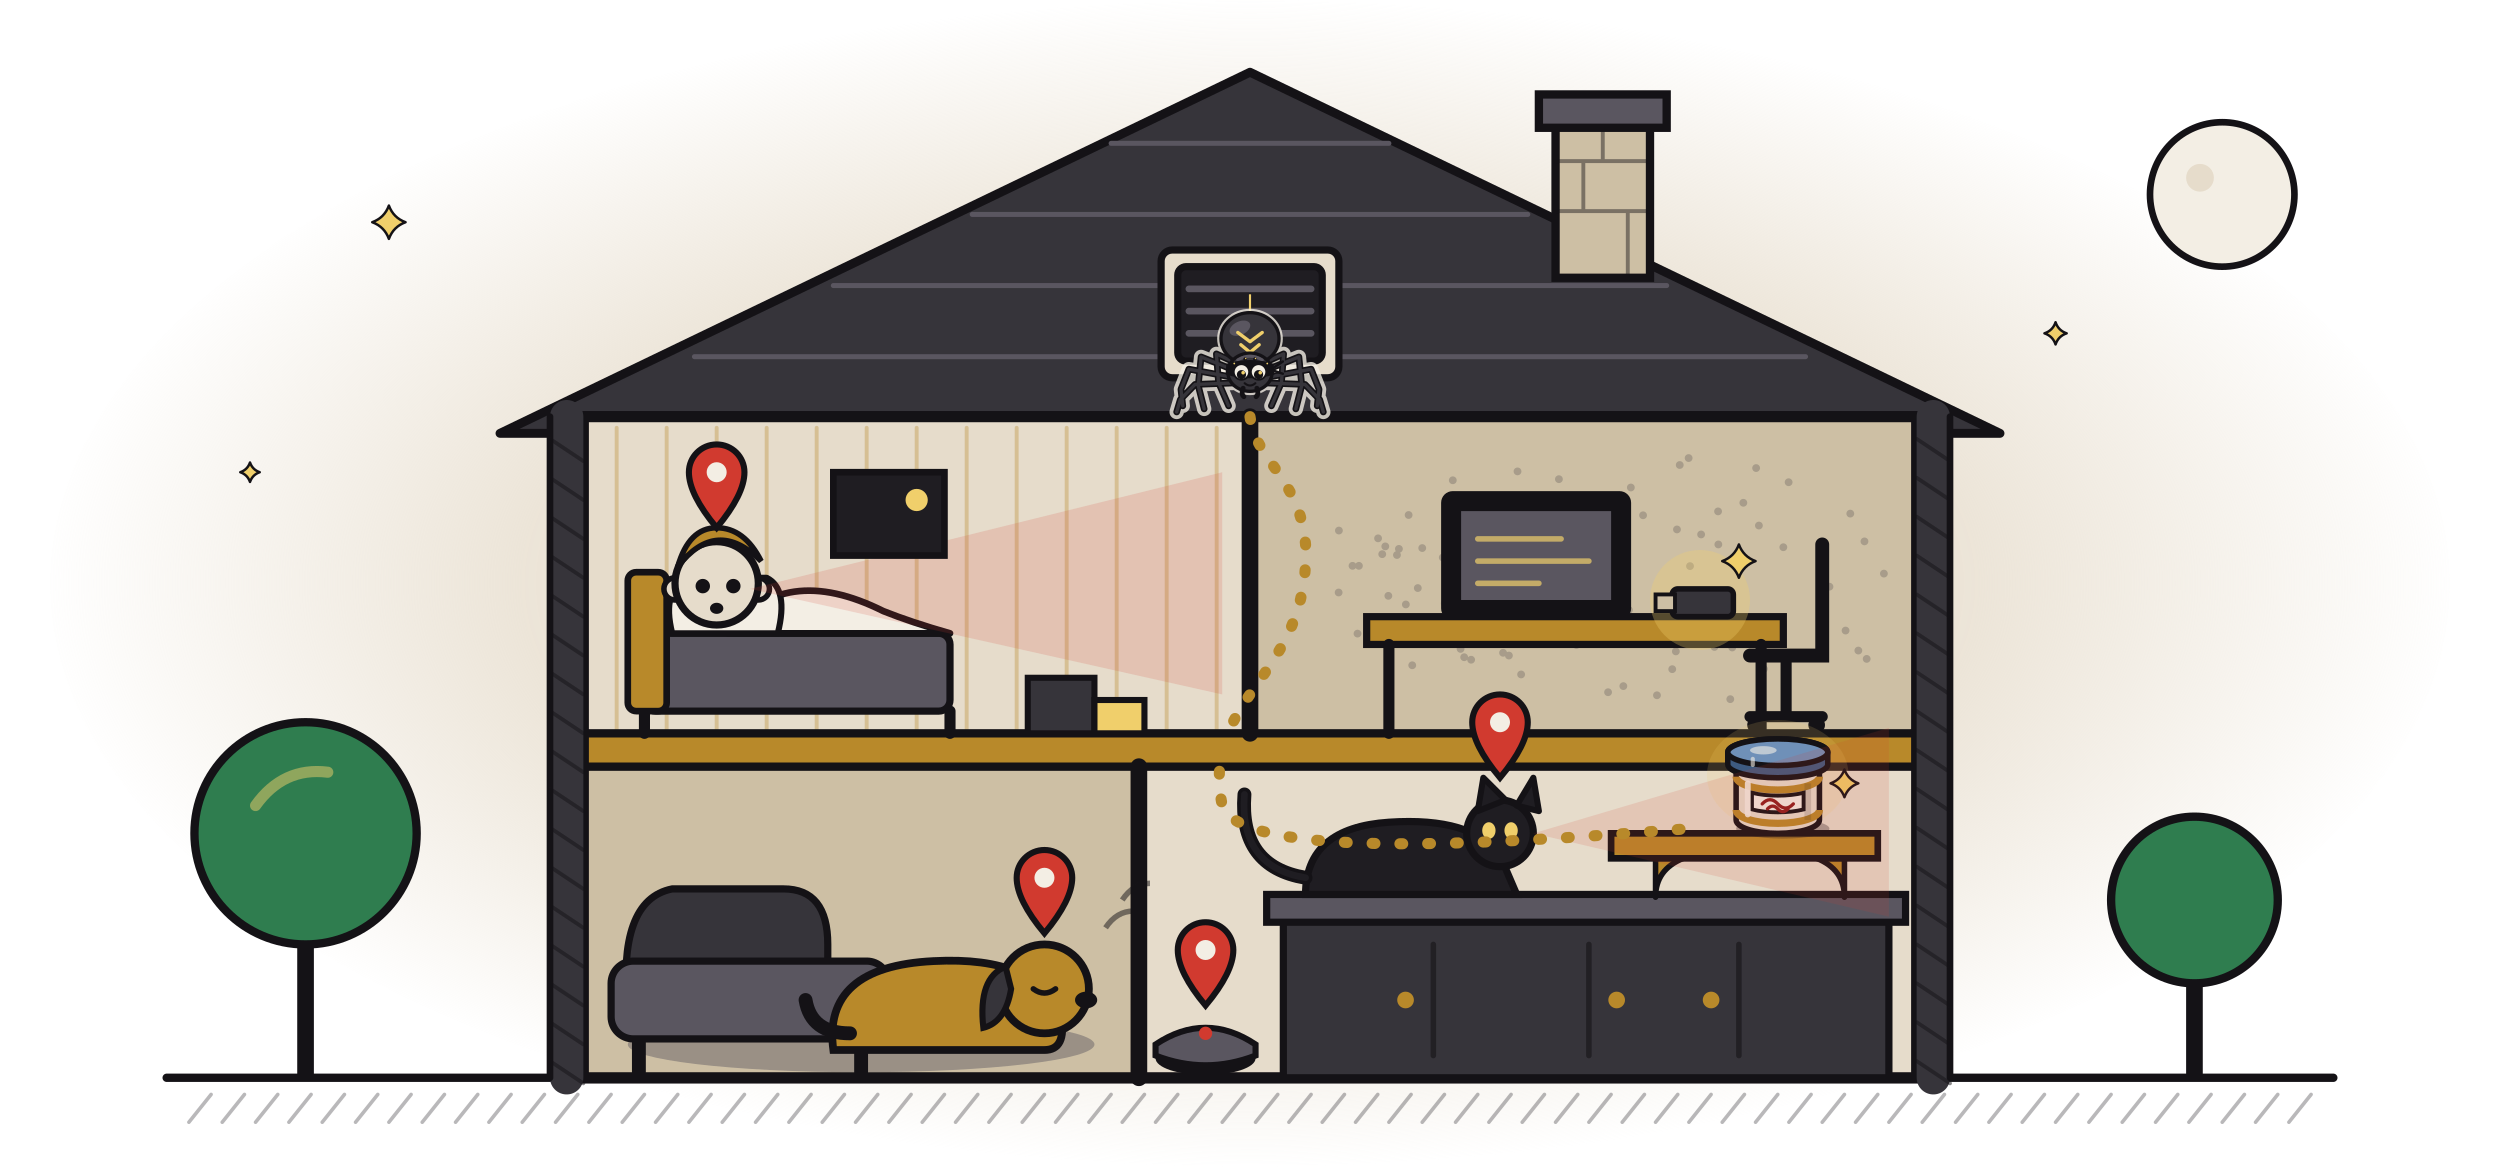
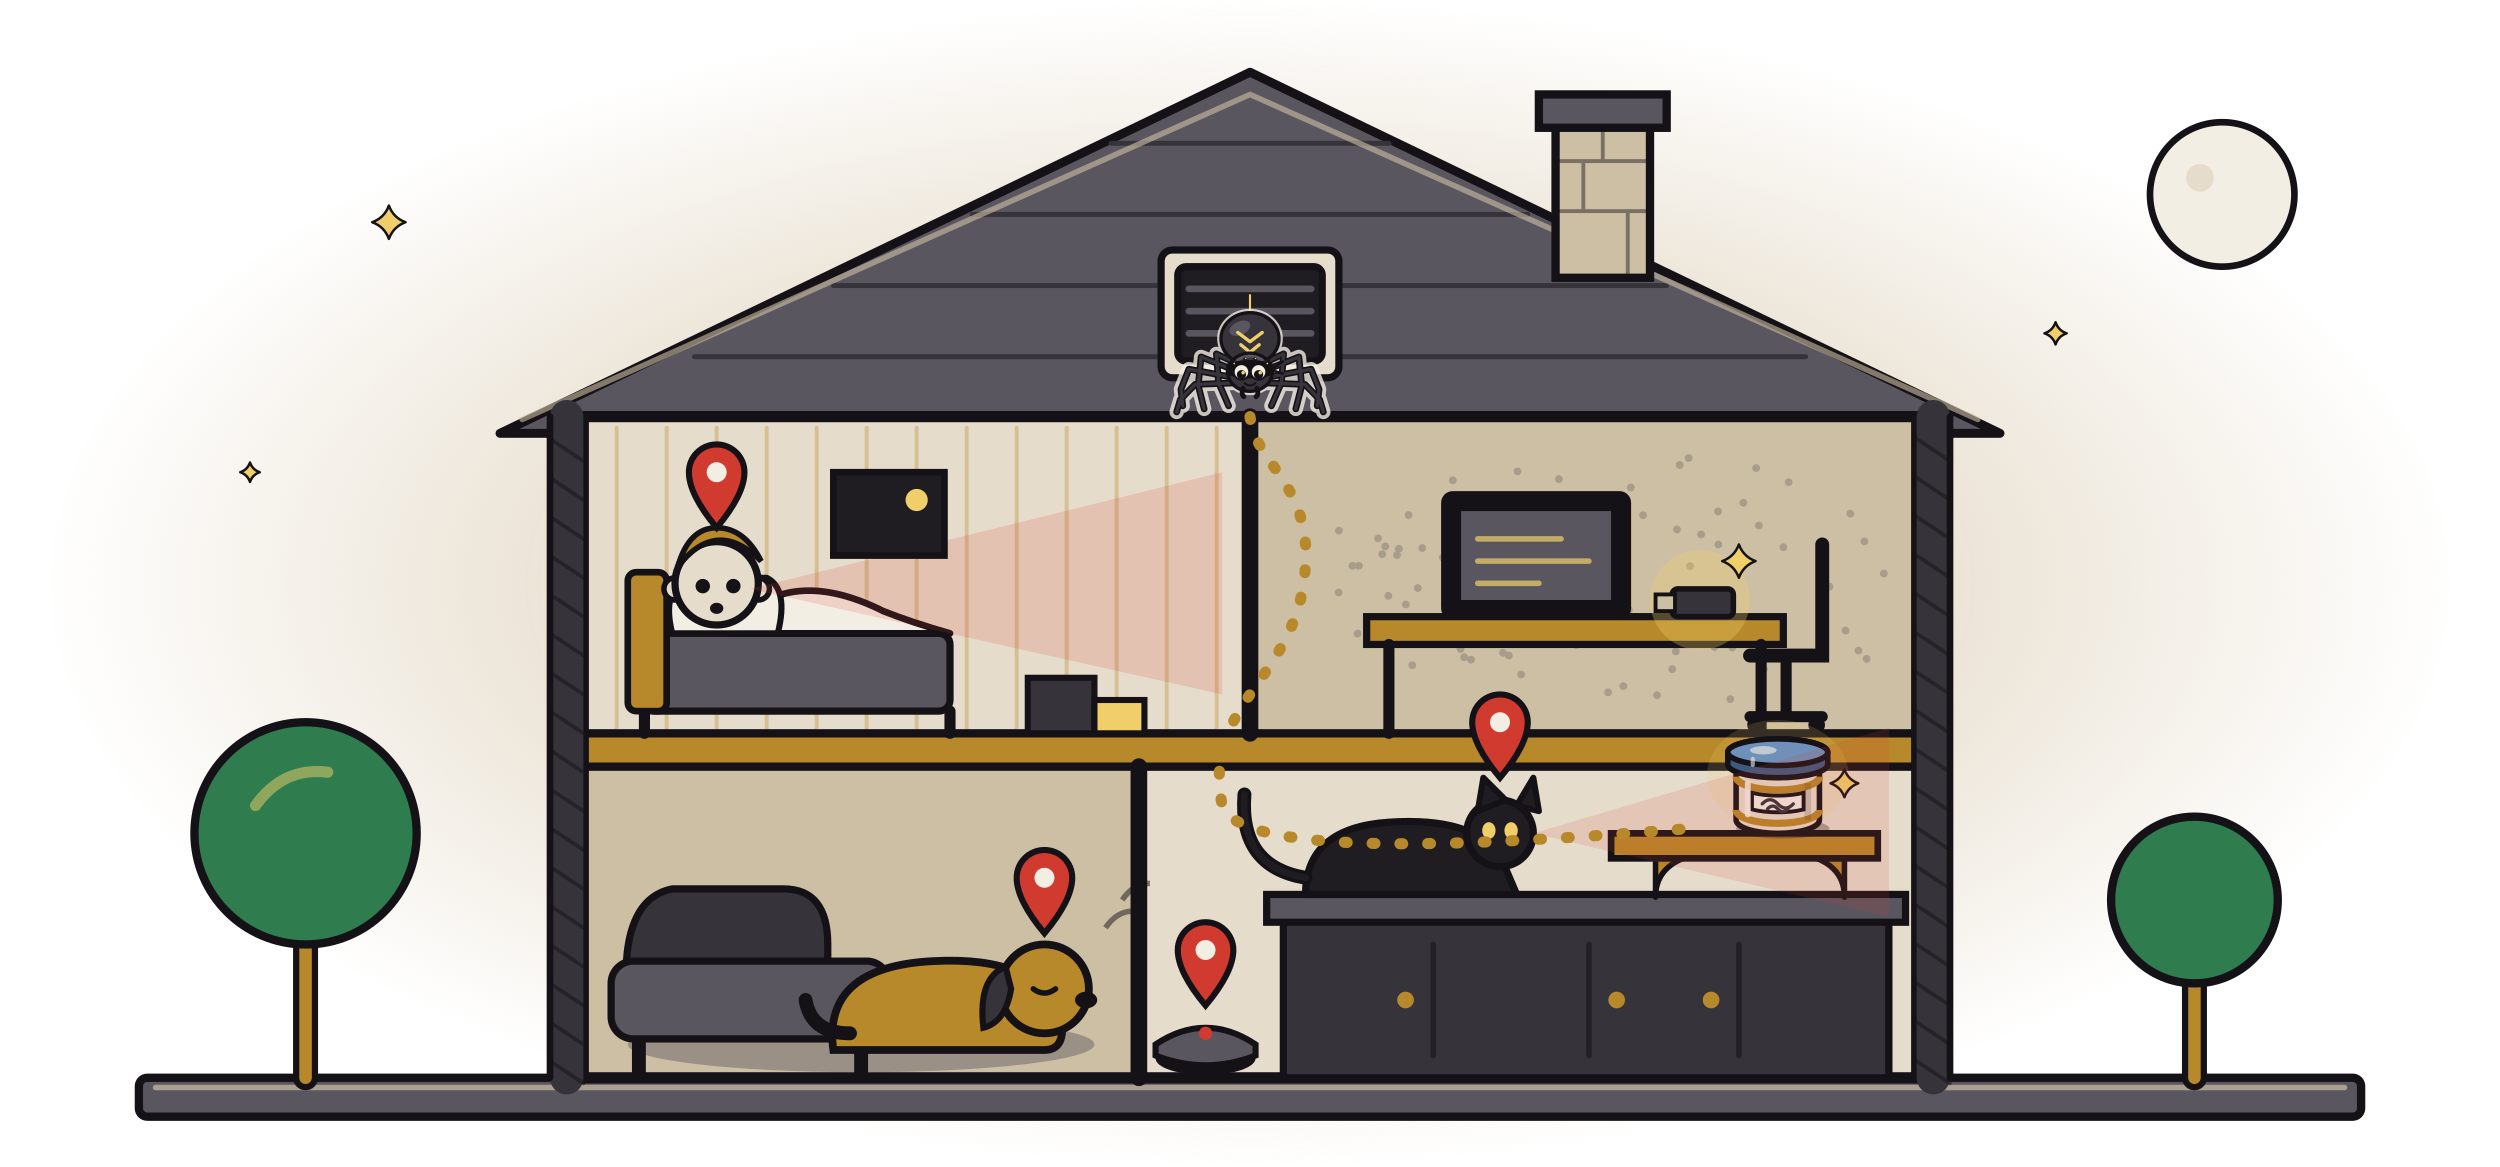
<svg xmlns="http://www.w3.org/2000/svg" viewBox="0 0 900 420" role="img" aria-label="A dollhouse cutaway of a location, with its threats marked">
  <defs>
    <radialGradient id="p2-glow" cx="50%" cy="50%" r="50%">
      <stop offset="0" stop-color="#e6dccb" />
      <stop offset=".6" stop-color="#e6dccb" stop-opacity=".75" />
      <stop offset="1" stop-color="#e6dccb" stop-opacity="0" />
    </radialGradient>
  </defs>
  <ellipse cx="450" cy="210" rx="432" ry="210" fill="url(#p2-glow)" />
-   <path d="M60 388H840" stroke="#141216" stroke-width="3" fill="none" stroke-linecap="round" stroke-linejoin="round" />
-   <path d="M76 394l-8 10M88 394l-8 10M100 394l-8 10M112 394l-8 10M124 394l-8 10M136 394l-8 10M148 394l-8 10M160 394l-8 10M172 394l-8 10M184 394l-8 10M196 394l-8 10M208 394l-8 10M220 394l-8 10M232 394l-8 10M244 394l-8 10M256 394l-8 10M268 394l-8 10M280 394l-8 10M292 394l-8 10M304 394l-8 10M316 394l-8 10M328 394l-8 10M340 394l-8 10M352 394l-8 10M364 394l-8 10M376 394l-8 10M388 394l-8 10M400 394l-8 10M412 394l-8 10M424 394l-8 10M436 394l-8 10M448 394l-8 10M460 394l-8 10M472 394l-8 10M484 394l-8 10M496 394l-8 10M508 394l-8 10M520 394l-8 10M532 394l-8 10M544 394l-8 10M556 394l-8 10M568 394l-8 10M580 394l-8 10M592 394l-8 10M604 394l-8 10M616 394l-8 10M628 394l-8 10M640 394l-8 10M652 394l-8 10M664 394l-8 10M676 394l-8 10M688 394l-8 10M700 394l-8 10M712 394l-8 10M724 394l-8 10M736 394l-8 10M748 394l-8 10M760 394l-8 10M772 394l-8 10M784 394l-8 10M796 394l-8 10M808 394l-8 10M820 394l-8 10M832 394l-8 10" stroke="#141216" stroke-width="1.3" fill="none" stroke-linecap="round" stroke-linejoin="round" opacity=".3" />
-   <path d="M180 156L450 26L720 156Z" fill="#36343a" stroke="#141216" stroke-width="3.2" stroke-linejoin="round" />
-   <path d="M400 51.6H500M350 77.2H550M300 102.8H600M250 128.4H650M200 154H700" stroke="#5a5660" stroke-width="1.8" fill="none" stroke-linecap="round" stroke-linejoin="round" />
+   <rect x="50" y="388" width="800" height="14" rx="3" fill="#5a5660" stroke="#141216" stroke-width="3" />
+   <path d="M56 391.5H844" stroke="#cdbfa4" stroke-width="2" fill="none" stroke-linecap="round" stroke-linejoin="round" opacity=".7" />
+   <path d="M180 156L450 26L720 156Z" fill="#5a5660" stroke="#141216" stroke-width="3.2" stroke-linejoin="round" />
+   <path d="M400 51.6H500M350 77.2H550M300 102.8H600M250 128.4H650M200 154H700" stroke="#36343a" stroke-width="1.8" fill="none" stroke-linecap="round" stroke-linejoin="round" />
+   <path d="M188 151L450 34L712 151" stroke="#cdbfa4" stroke-width="2" fill="none" stroke-linecap="round" stroke-linejoin="round" opacity=".6" />
  <rect x="560" y="40" width="34" height="60" fill="#cdbfa4" stroke="#141216" stroke-width="3" />
  <rect x="554" y="34" width="46" height="12" fill="#5a5660" stroke="#141216" stroke-width="3" />
  <path d="M560 58h34M560 76h34M577 46v12M570 58v18M586 76v24" stroke="#141216" stroke-width="1.4" fill="none" stroke-linecap="round" stroke-linejoin="round" opacity=".45" />
  <rect x="418" y="90" width="64" height="46" rx="4" fill="#e6dccb" stroke="#141216" stroke-width="2.6" />
  <rect x="424" y="96" width="52" height="34" rx="3" fill="#1f1d22" stroke="#141216" stroke-width="2.6" />
  <path d="M428 104h44M428 112h44M428 120h44" stroke="#5a5660" stroke-width="2.4" fill="none" stroke-linecap="round" stroke-linejoin="round" />
  <rect x="210" y="150" width="480" height="238" fill="#f3eee4" stroke="#141216" stroke-width="4" />
  <rect x="210" y="150" width="240" height="120" fill="#e6dccb" />
  <rect x="450" y="150" width="240" height="120" fill="#cdbfa4" />
  <rect x="210" y="270" width="200" height="118" fill="#cdbfa4" />
  <rect x="410" y="270" width="280" height="118" fill="#e6dccb" />
  <path d="M222 154V266M240 154V266M258 154V266M276 154V266M294 154V266M312 154V266M330 154V266M348 154V266M366 154V266M384 154V266M402 154V266M420 154V266M438 154V266" stroke="#b8892a" stroke-width="1.4" fill="none" stroke-linecap="round" stroke-linejoin="round" opacity=".35" />
  <path d="M584.4 247h0.01M540.7 222.1h0.01M572.7 195.4h0.01M525.8 233.6h0.01M533.1 187.4h0.01M617.2 232.9h0.01M567.5 232.2h0.01M586.4 219.6h0.01M627.6 181h0.01M555.3 205.2h0.01M602 240.9h0.01M591.5 185.5h0.01M538.9 182.1h0.01M534.1 231.1h0.01M604.7 167.4h0.01M536.1 200.7h0.01M643.9 173.6h0.01M503.6 197.6h0.01M507.1 185.4h0.01M498.7 196.7h0.01M499.8 214.5h0.01M502.5 226.7h0.01M538.3 205.5h0.01M523 172.9h0.01M506.1 217.6h0.01M603.7 190.6h0.01M526 190.5h0.01M623.6 233.1h0.01M642 197h0.01M547.6 242.8h0.01M596.5 250.3h0.01M635 240.8h0.01M656.7 213.1h0.01M568.4 211.4h0.01M655.3 221.8h0.01M584.8 224.6h0.01M578.9 249.2h0.01M622.9 251.7h0.01M525 215.8h0.01M658.6 211.2h0.01M497.6 199.5h0.01M604 231.3h0.01M481.9 213.3h0.01M632.2 168.5h0.01M566 199.4h0.01M527.1 236.6h0.01M508.4 239.5h0.01M521.5 199.8h0.01M541.1 235h0.01M539.7 215.6h0.01M579.3 205.9h0.01M543.2 236h0.01M608.4 203.8h0.01M510.4 211.7h0.01M613.5 230.6h0.01M486.9 203.7h0.01M502.9 199.8h0.01M482 191h0.01M520.1 217.2h0.01M532.7 199h0.01M666.1 184.9h0.01M534.4 210.4h0.01M519.4 200.7h0.01M672 237.2h0.01M540.2 189.4h0.01M532.5 183.9h0.01M561.2 172.5h0.01M612.4 192.4h0.01M643.1 242.3h0.01M573.8 196.2h0.01M512 197.3h0.01M678.2 206.5h0.01M664.4 227h0.01M577.4 197.8h0.01M489.2 203.7h0.01M669 234.2h0.01M529.6 237.5h0.01M671.2 194.9h0.01M618.6 196h0.01M552.5 207.7h0.01M607.9 164.9h0.01M633.2 189.2h0.01M488.7 228.1h0.01M587.1 175.5h0.01M642.8 241.9h0.01M538.4 212.2h0.01M496.1 193.8h0.01M546.3 169.7h0.01M618.5 184.1h0.01M603.3 234.5h0.01" stroke="#36343a" stroke-width="2.8" stroke-linecap="round" opacity="0.25" />
  <rect x="204" y="264" width="492" height="12" fill="#b8892a" stroke="#141216" stroke-width="3" />
  <path d="M450 150V264M410 276V388" stroke="#141216" stroke-width="6" fill="none" stroke-linecap="round" stroke-linejoin="round" />
  <rect x="210" y="150" width="480" height="238" fill="none" stroke="#141216" stroke-width="4" />
  <path d="M204 150V388M696 150V388" stroke="#36343a" stroke-width="12" fill="none" stroke-linecap="round" stroke-linejoin="round" />
  <path d="M198 150V388M702 150V388" stroke="#141216" stroke-width="2.4" fill="none" stroke-linecap="round" stroke-linejoin="round" />
  <path d="M198 158l12 8M690 158l12 8M198 172l12 8M690 172l12 8M198 186l12 8M690 186l12 8M198 200l12 8M690 200l12 8M198 214l12 8M690 214l12 8M198 228l12 8M690 228l12 8M198 242l12 8M690 242l12 8M198 256l12 8M690 256l12 8M198 270l12 8M690 270l12 8M198 284l12 8M690 284l12 8M198 298l12 8M690 298l12 8M198 312l12 8M690 312l12 8M198 326l12 8M690 326l12 8M198 340l12 8M690 340l12 8M198 354l12 8M690 354l12 8M198 368l12 8M690 368l12 8M198 382l12 8M690 382l12 8" stroke="#141216" stroke-width="1.4" fill="none" stroke-linecap="round" stroke-linejoin="round" opacity=".5" />
  <rect x="232" y="228" width="110" height="28" rx="4" fill="#5a5660" stroke="#141216" stroke-width="2.6" />
  <path d="M232 256v8M342 256v8" stroke="#141216" stroke-width="4" fill="none" stroke-linecap="round" stroke-linejoin="round" />
  <rect x="226" y="206" width="14" height="50" rx="3" fill="#b8892a" stroke="#141216" stroke-width="2.4" />
  <path d="M262 228q20 -26 56 -8q10 4 24 8z" fill="#f3eee4" stroke="#141216" stroke-width="2.4" stroke-linejoin="round" />
  <path d="M242 228q-4 -16 6 -20h28q8 4 4 20z" fill="#f3eee4" stroke="#141216" stroke-width="2.2" stroke-linejoin="round" />
  <circle cx="243" cy="212" r="4" fill="#e6dccb" stroke="#141216" stroke-width="2" />
  <circle cx="273" cy="212" r="4" fill="#e6dccb" stroke="#141216" stroke-width="2" />
  <circle cx="258" cy="210" r="15" fill="#e6dccb" stroke="#141216" stroke-width="2.6" />
  <path d="M244 204q14 -18 30 -2q-6 -12 -16 -12q-10 0 -14 14z" fill="#b8892a" stroke="#141216" stroke-width="2" />
  <circle cx="253" cy="211" r="2.6" fill="#141216" />
  <circle cx="264" cy="211" r="2.6" fill="#141216" />
  <ellipse cx="258" cy="219" rx="2.4" ry="2" fill="#141216" />
  <path d="M270 212L440 170L440 250Z" fill="#d13a2f" opacity=".16" />
  <rect x="370" y="244" width="24" height="20" fill="#36343a" stroke="#141216" stroke-width="2.2" />
  <rect x="394" y="252" width="18" height="12" fill="#f0cf6b" stroke="#141216" stroke-width="2.2" />
  <path d="M300 170h40v30h-40z" fill="#1f1d22" stroke="#141216" stroke-width="2.4" />
  <circle cx="330" cy="180" r="4" fill="#f0cf6b" />
  <rect x="492" y="222" width="150" height="10" fill="#b8892a" stroke="#141216" stroke-width="2.6" />
  <path d="M500 232v32M634 232v32" stroke="#141216" stroke-width="4" fill="none" stroke-linecap="round" stroke-linejoin="round" />
  <rect x="520" y="178" width="66" height="44" rx="3" fill="#141216" stroke="#141216" stroke-width="2.4" />
  <rect x="526" y="184" width="54" height="32" fill="#5a5660" />
  <path d="M532 194h30M532 202h40M532 210h22" stroke="#f0cf6b" stroke-width="2" fill="none" stroke-linecap="round" stroke-linejoin="round" opacity=".7" />
  <path d="M546 222h14v-6h-14z" fill="#141216" />
  <circle cx="612" cy="216" r="18" fill="#f0cf6b" opacity=".3" />
  <rect x="602" y="212" width="22" height="10" rx="2" fill="#36343a" stroke="#141216" stroke-width="2" />
  <rect x="596" y="214" width="7" height="6" fill="#cdbfa4" stroke="#141216" stroke-width="1.4" />
  <path d="M626 196Q627.6 200.4 632 202Q627.6 203.6 626 208Q624.4 203.6 620 202Q624.4 200.4 626 196z" fill="#f0cf6b" stroke="#141216" stroke-width="0.9" stroke-linejoin="round" />
  <path d="M656 196v40h-26" fill="none" stroke="#141216" stroke-width="5" stroke-linecap="round" />
  <path d="M643 236v20M630 258h26" stroke="#141216" stroke-width="4" fill="none" stroke-linecap="round" stroke-linejoin="round" />
  <circle cx="632" cy="261" r="3" fill="#141216" />
  <circle cx="654" cy="261" r="3" fill="#141216" />
  <ellipse cx="310" cy="376" rx="84" ry="10" fill="#5a5660" opacity=".45" />
  <path d="M230 372v14M310 372v14" stroke="#141216" stroke-width="5" fill="none" stroke-linecap="round" stroke-linejoin="round" />
  <path d="M226 364q-4 -40 16 -44h40q16 0 16 20v24z" fill="#36343a" stroke="#141216" stroke-width="2.6" />
  <rect x="220" y="346" width="100" height="28" rx="8" fill="#5a5660" stroke="#141216" stroke-width="2.6" />
  <path d="M300 378q-4 -30 36 -32q38 -2 46 20q2 12 -6 12z" fill="#b8892a" stroke="#141216" stroke-width="2.8" />
  <circle cx="376" cy="356" r="16" fill="#b8892a" stroke="#141216" stroke-width="2.8" />
  <path d="M362 348q-10 4 -8 22q8 -2 10 -14z" fill="#36343a" stroke="#141216" stroke-width="2.2" />
  <path d="M372 356q4 3 8 0" stroke="#141216" stroke-width="2" fill="none" stroke-linecap="round" stroke-linejoin="round" />
  <ellipse cx="391" cy="360" rx="4" ry="3" fill="#141216" />
  <path d="M306 372q-14 0 -16 -12" stroke="#141216" stroke-width="5" fill="none" stroke-linecap="round" />
  <path d="M398 334q4 -6 10 -6M404 324q4 -6 10 -6" stroke="#141216" stroke-width="2" fill="none" opacity=".5" />
  <rect x="462" y="330" width="218" height="58" fill="#36343a" stroke="#141216" stroke-width="2.6" />
  <rect x="456" y="322" width="230" height="10" fill="#5a5660" stroke="#141216" stroke-width="2.6" />
  <path d="M516 340v40M572 340v40M626 340v40" stroke="#141216" stroke-width="2" fill="none" stroke-linecap="round" stroke-linejoin="round" opacity=".6" />
  <circle cx="506" cy="360" r="3" fill="#b8892a" />
  <circle cx="582" cy="360" r="3" fill="#b8892a" />
  <circle cx="616" cy="360" r="3" fill="#b8892a" />
  <path d="M596 309v14q0 -10 10 -14zM664 309v14q0 -10 -10 -14z" fill="#b8892a" stroke="#141216" stroke-width="2" stroke-linejoin="round" />
  <rect x="580" y="300" width="96" height="9" fill="#b8892a" stroke="#141216" stroke-width="2.4" />
  <ellipse cx="640" cy="279.2" rx="25.5" ry="20" fill="#f0cf6b" opacity=".16" />
  <ellipse cx="641.8" cy="298.3" rx="16.8" ry="3.6" fill="#141216" opacity=".3" />
  <path d="M625 275.2V295.2A15 4.8 0 0 0 655 295.2V275.2z" fill="#e6dccb" stroke="#141216" stroke-width="2" />
  <path d="M625 279.6A15 4.8 0 0 0 655 279.6M625 291.6A15 4.8 0 0 0 655 291.6" stroke="#b8892a" stroke-width="2.6" fill="none" />
  <path d="M630.7 285.4A15 4.8 0 0 0 649.3 285.4V291.4A15 4.8 0 0 1 630.7 291.4z" fill="#f3eee4" stroke="#141216" stroke-width="1.4" />
-   <path d="M634.4 289.4q2.8 -3 5.6 0t5.6 0M636.3 291.2q1.9 -2 3.7 0t3.7 0" stroke="#8f1d1d" stroke-width="1.2" fill="none" stroke-linecap="round" />
+   <path d="M634.4 289.4q2.8 -3 5.6 0t5.6 0M636.3 291.2q1.9 -2 3.7 0t3.7 0" stroke="#36343a" stroke-width="1.2" fill="none" stroke-linecap="round" />
  <path d="M629.2 282V293.2" stroke="#f3eee4" stroke-width="2.1" opacity=".9" stroke-linecap="round" />
  <path d="M650.8 282V295.2" stroke="#141216" stroke-width="2.4" opacity=".15" />
  <path d="M622 275.2V270.8A18 4.8 0 0 1 658 270.8V275.2A18 4.8 0 0 1 622 275.2z" fill="#3d5a80" stroke="#141216" stroke-width="2" />
  <ellipse cx="640" cy="270.8" rx="18" ry="4.8" fill="#6f90b8" stroke="#141216" stroke-width="2" />
  <ellipse cx="634.8" cy="270.1" rx="4.8" ry="1.5" fill="#f3eee4" opacity=".6" />
  <path d="M631 273.2v2.2" stroke="#f3eee4" stroke-width="1.5" opacity=".6" stroke-linecap="round" />
  <path d="M664 277Q665.3 280.7 669 282Q665.3 283.3 664 287Q662.7 283.3 659 282Q662.7 280.7 664 277z" fill="#f0cf6b" stroke="#141216" stroke-width="0.9" stroke-linejoin="round" />
  <path d="M470 322q0 -24 30 -26q30 -2 40 12l6 14z" fill="#1f1d22" stroke="#141216" stroke-width="2.6" />
  <circle cx="540" cy="300" r="12" fill="#1f1d22" stroke="#141216" stroke-width="2.6" />
  <path d="M532 292l2 -12 8 8zM546 290l6 -10 2 12z" fill="#1f1d22" stroke="#141216" stroke-width="2.2" stroke-linejoin="round" />
  <ellipse cx="544" cy="299" rx="2.4" ry="3" fill="#f0cf6b" />
  <ellipse cx="536" cy="299" rx="2.4" ry="3" fill="#f0cf6b" />
  <path d="M470 316q-24 -4 -22 -30" stroke="#141216" stroke-width="5" fill="none" stroke-linecap="round" />
  <path d="M470 316q-24 -4 -22 -30" stroke="#1f1d22" stroke-width="2.4" fill="none" stroke-linecap="round" />
  <path d="M552 300L680 262L680 330Z" fill="#d13a2f" opacity=".14" />
  <ellipse cx="434" cy="381" rx="18" ry="6" fill="#141216" />
  <path d="M416 376q18 -12 36 0v4q-18 7 -36 0z" fill="#5a5660" stroke="#141216" stroke-width="2.2" />
  <circle cx="434" cy="372" r="2.4" fill="#d13a2f" />
  <path d="M450 150C452 166 468 172 470 196C472 244 432 250 440 290C448 312 560 302 612 298" stroke="#b8892a" stroke-width="4" fill="none" stroke-linecap="round" stroke-linejoin="round" stroke-dasharray="1 9" />
  <g transform="translate(450 134) scale(0.55 0.55)">
    <path d="M0 -38V-51" stroke="#f0cf6b" stroke-width="1.4" fill="none" />
    <g opacity="0.8" stroke="#f3eee4" fill="#f3eee4" stroke-linecap="round" stroke-linejoin="round">
      <path d="M9 -6L22 -12L20.6 6.7L14 22M12 -2L32 -10L33.9 8.7L30 24M13 3L40 -2L45.2 11.2L44 22M10 7L36 8L45.6 17.9L48 26M-9 -6L-22 -12L-20.6 6.7L-14 22M-12 -2L-32 -10L-33.9 8.7L-30 24M-13 3L-40 -2L-45.2 11.2L-44 22M-10 7L-36 8L-45.6 17.9L-48 26" stroke-width="9.4" fill="none" />
      <ellipse cx="0" cy="-22" rx="21.5" ry="19.5" stroke-width="0" />
      <ellipse cx="0" cy="0" rx="17" ry="15" stroke-width="0" />
    </g>
    <path d="M9 -6L22 -12L20.6 6.7L14 22M12 -2L32 -10L33.9 8.7L30 24M13 3L40 -2L45.2 11.2L44 22M10 7L36 8L45.6 17.9L48 26M-9 -6L-22 -12L-20.6 6.7L-14 22M-12 -2L-32 -10L-33.9 8.7L-30 24M-13 3L-40 -2L-45.2 11.2L-44 22M-10 7L-36 8L-45.6 17.9L-48 26" stroke="#141216" stroke-width="4.4" fill="none" stroke-linecap="round" stroke-linejoin="round" />
    <path d="M9 -6L22 -12L20.6 6.7L14 22M12 -2L32 -10L33.9 8.7L30 24M13 3L40 -2L45.2 11.2L44 22M10 7L36 8L45.6 17.9L48 26M-9 -6L-22 -12L-20.6 6.7L-14 22M-12 -2L-32 -10L-33.9 8.7L-30 24M-13 3L-40 -2L-45.2 11.2L-44 22M-10 7L-36 8L-45.6 17.9L-48 26" stroke="#36343a" stroke-width="2.2" fill="none" stroke-linecap="round" stroke-linejoin="round" />
    <ellipse cx="0" cy="-22" rx="19" ry="17" fill="#36343a" stroke="#141216" stroke-width="2.2" />
    <ellipse cx="-6.6" cy="-28.8" rx="7.2" ry="4.4" fill="#5a5660" transform="rotate(-25 -6.6 -28.8)" />
    <path d="M-8 -26l8 6 8-6M-6 -18l6 5 6-5" stroke="#f0cf6b" stroke-width="2.2" fill="none" stroke-linecap="round" stroke-linejoin="round" />
    <ellipse cx="0" cy="0" rx="14.5" ry="12.5" fill="#36343a" stroke="#141216" stroke-width="2.2" />
    <path d="M-8 -8q8 -5 16 0" stroke="#5a5660" stroke-width="2" fill="none" stroke-linecap="round" />
    <path d="M-4.5 10.5q-1.5 4 0.5 5.5M4.5 10.5q1.5 4 -0.5 5.5" stroke="#141216" stroke-width="3.2" fill="none" stroke-linecap="round" />
    <path d="M-15.5 -5.5q15.5 -5 31 0l0.5 7q-16 5 -32 0z" fill="#141216" />
    <path d="M15.5 -3l6 -4M15.5 -1l6 2" stroke="#141216" stroke-width="1.6" stroke-linecap="round" />
    <circle cx="-10.8" cy="-5.2" r="1.6" fill="#141216" />
    <circle cx="-10.3" cy="-5.7" r="0.6" fill="#f0cf6b" />
    <circle cx="10.8" cy="-5.2" r="1.6" fill="#141216" />
    <circle cx="11.3" cy="-5.7" r="0.6" fill="#f0cf6b" />
    <circle cx="-3.2" cy="-8.6" r="1.2" fill="#141216" />
    <circle cx="-2.8" cy="-9" r="0.5" fill="#f0cf6b" />
    <circle cx="3.2" cy="-8.6" r="1.2" fill="#141216" />
    <circle cx="3.6" cy="-9" r="0.5" fill="#f0cf6b" />
    <circle cx="-5.6" cy="-0.2" r="5.1" fill="#f3eee4" stroke="#141216" stroke-width="1.3" />
    <circle cx="-5.6" cy="1.6" r="3" fill="#141216" />
    <circle cx="-4.5" cy="0.3" r="1.2" fill="#f0cf6b" />
    <circle cx="5.6" cy="-0.2" r="5.1" fill="#f3eee4" stroke="#141216" stroke-width="1.3" />
    <circle cx="5.6" cy="1.6" r="3" fill="#141216" />
    <circle cx="6.7" cy="0.3" r="1.2" fill="#f0cf6b" />
    <path d="M-3.5 7.2q3.5 3 7 0" stroke="#141216" stroke-width="1.4" fill="none" stroke-linecap="round" />
  </g>
  <path d="M258 190q-10 -12 -10 -20a10 10 0 0 1 20 0q0 8 -10 20z" fill="#d13a2f" stroke="#141216" stroke-width="2.2" />
  <circle cx="258" cy="170" r="3.6" fill="#f3eee4" />
  <path d="M540 280q-10 -12 -10 -20a10 10 0 0 1 20 0q0 8 -10 20z" fill="#d13a2f" stroke="#141216" stroke-width="2.2" />
  <circle cx="540" cy="260" r="3.6" fill="#f3eee4" />
  <path d="M376 336q-10 -12 -10 -20a10 10 0 0 1 20 0q0 8 -10 20z" fill="#d13a2f" stroke="#141216" stroke-width="2.2" />
  <circle cx="376" cy="316" r="3.6" fill="#f3eee4" />
  <path d="M434 362q-10 -12 -10 -20a10 10 0 0 1 20 0q0 8 -10 20z" fill="#d13a2f" stroke="#141216" stroke-width="2.2" />
  <circle cx="434" cy="342" r="3.6" fill="#f3eee4" />
-   <path d="M110 388v-60" stroke="#141216" stroke-width="6" />
+   <path d="M110 388v-60" stroke="#141216" stroke-width="9" fill="none" stroke-linecap="round" stroke-linejoin="round" />
+   <path d="M110 388v-60" stroke="#b8892a" stroke-width="4.5" fill="none" stroke-linecap="round" stroke-linejoin="round" />
  <circle cx="110" cy="300" r="40" fill="#2f7d4f" stroke="#141216" stroke-width="3" />
  <path d="M92 290q10 -14 26 -12" stroke="#f0cf6b" opacity=".5" stroke-width="4" fill="none" stroke-linecap="round" />
-   <path d="M790 388v-44" stroke="#141216" stroke-width="6" />
+   <path d="M790 388v-44" stroke="#141216" stroke-width="9" fill="none" stroke-linecap="round" stroke-linejoin="round" />
+   <path d="M790 388v-44" stroke="#b8892a" stroke-width="4.5" fill="none" stroke-linecap="round" stroke-linejoin="round" />
  <circle cx="790" cy="324" r="30" fill="#2f7d4f" stroke="#141216" stroke-width="3" />
  <circle cx="800" cy="70" r="26" fill="#f3eee4" stroke="#141216" stroke-width="2.4" />
  <circle cx="792" cy="64" r="5" fill="#e6dccb" />
  <path d="M140 74Q141.6 78.4 146 80Q141.6 81.6 140 86Q138.4 81.6 134 80Q138.4 78.4 140 74z" fill="#f0cf6b" stroke="#141216" stroke-width="0.9" stroke-linejoin="round" />
  <path d="M740 116Q741 119 744 120Q741 121 740 124Q739 121 736 120Q739 119 740 116z" fill="#f0cf6b" stroke="#141216" stroke-width="0.9" stroke-linejoin="round" />
  <path d="M90 166.5Q90.9 169.1 93.5 170Q90.9 170.9 90 173.5Q89.1 170.9 86.5 170Q89.1 169.1 90 166.5z" fill="#f0cf6b" stroke="#141216" stroke-width="0.9" stroke-linejoin="round" />
</svg>
